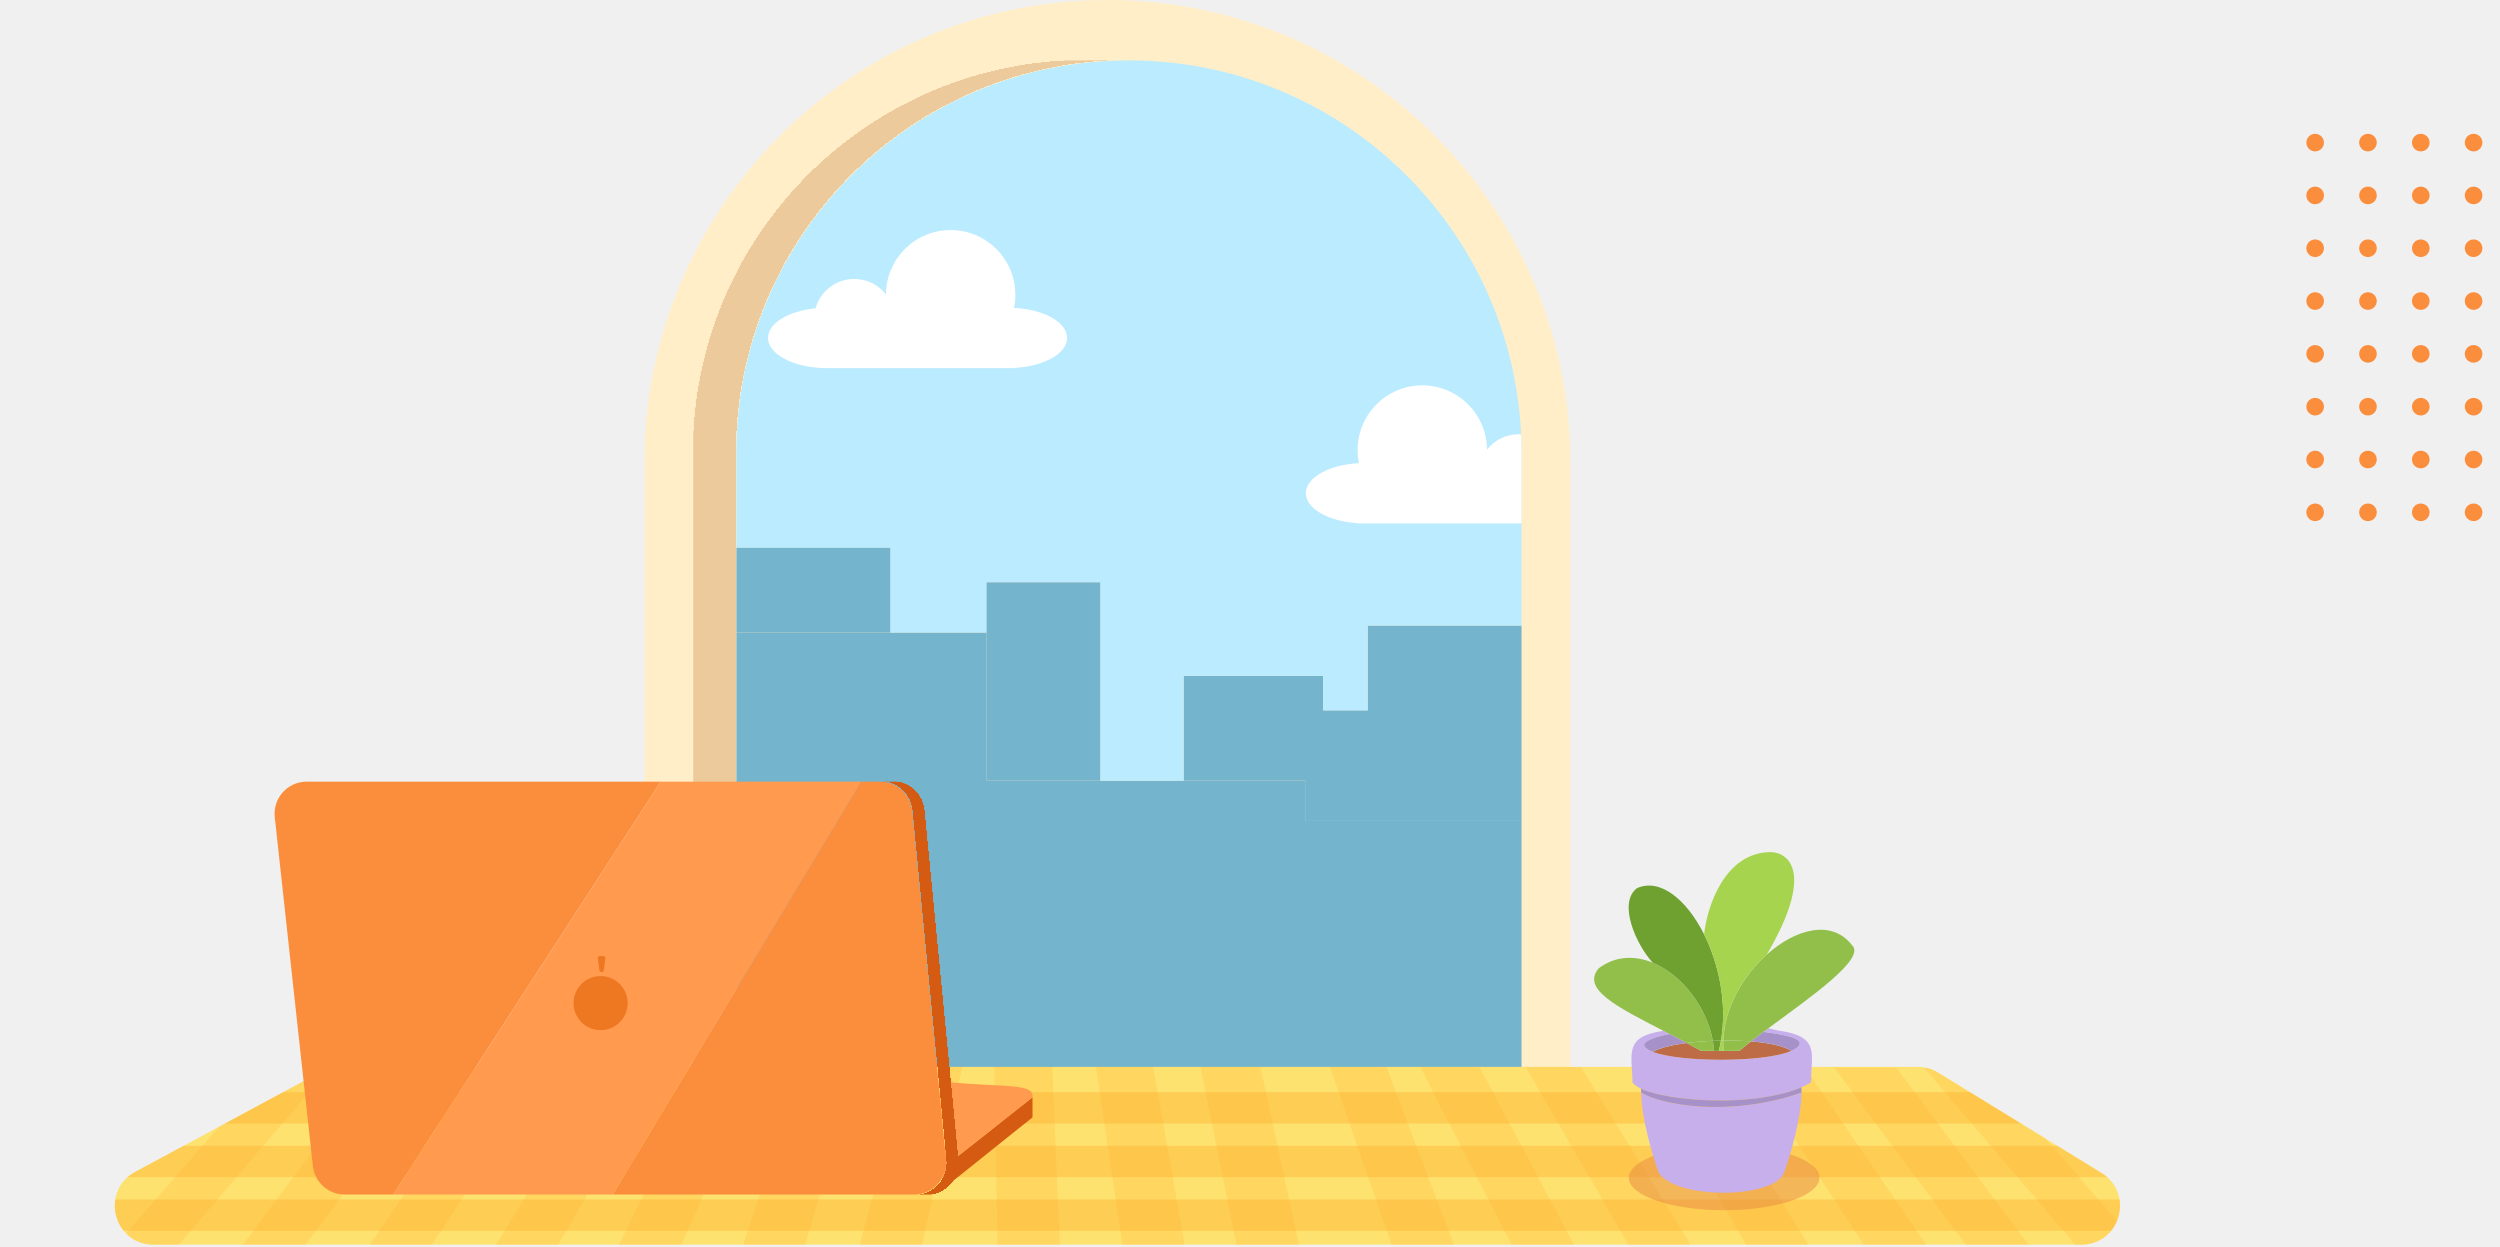
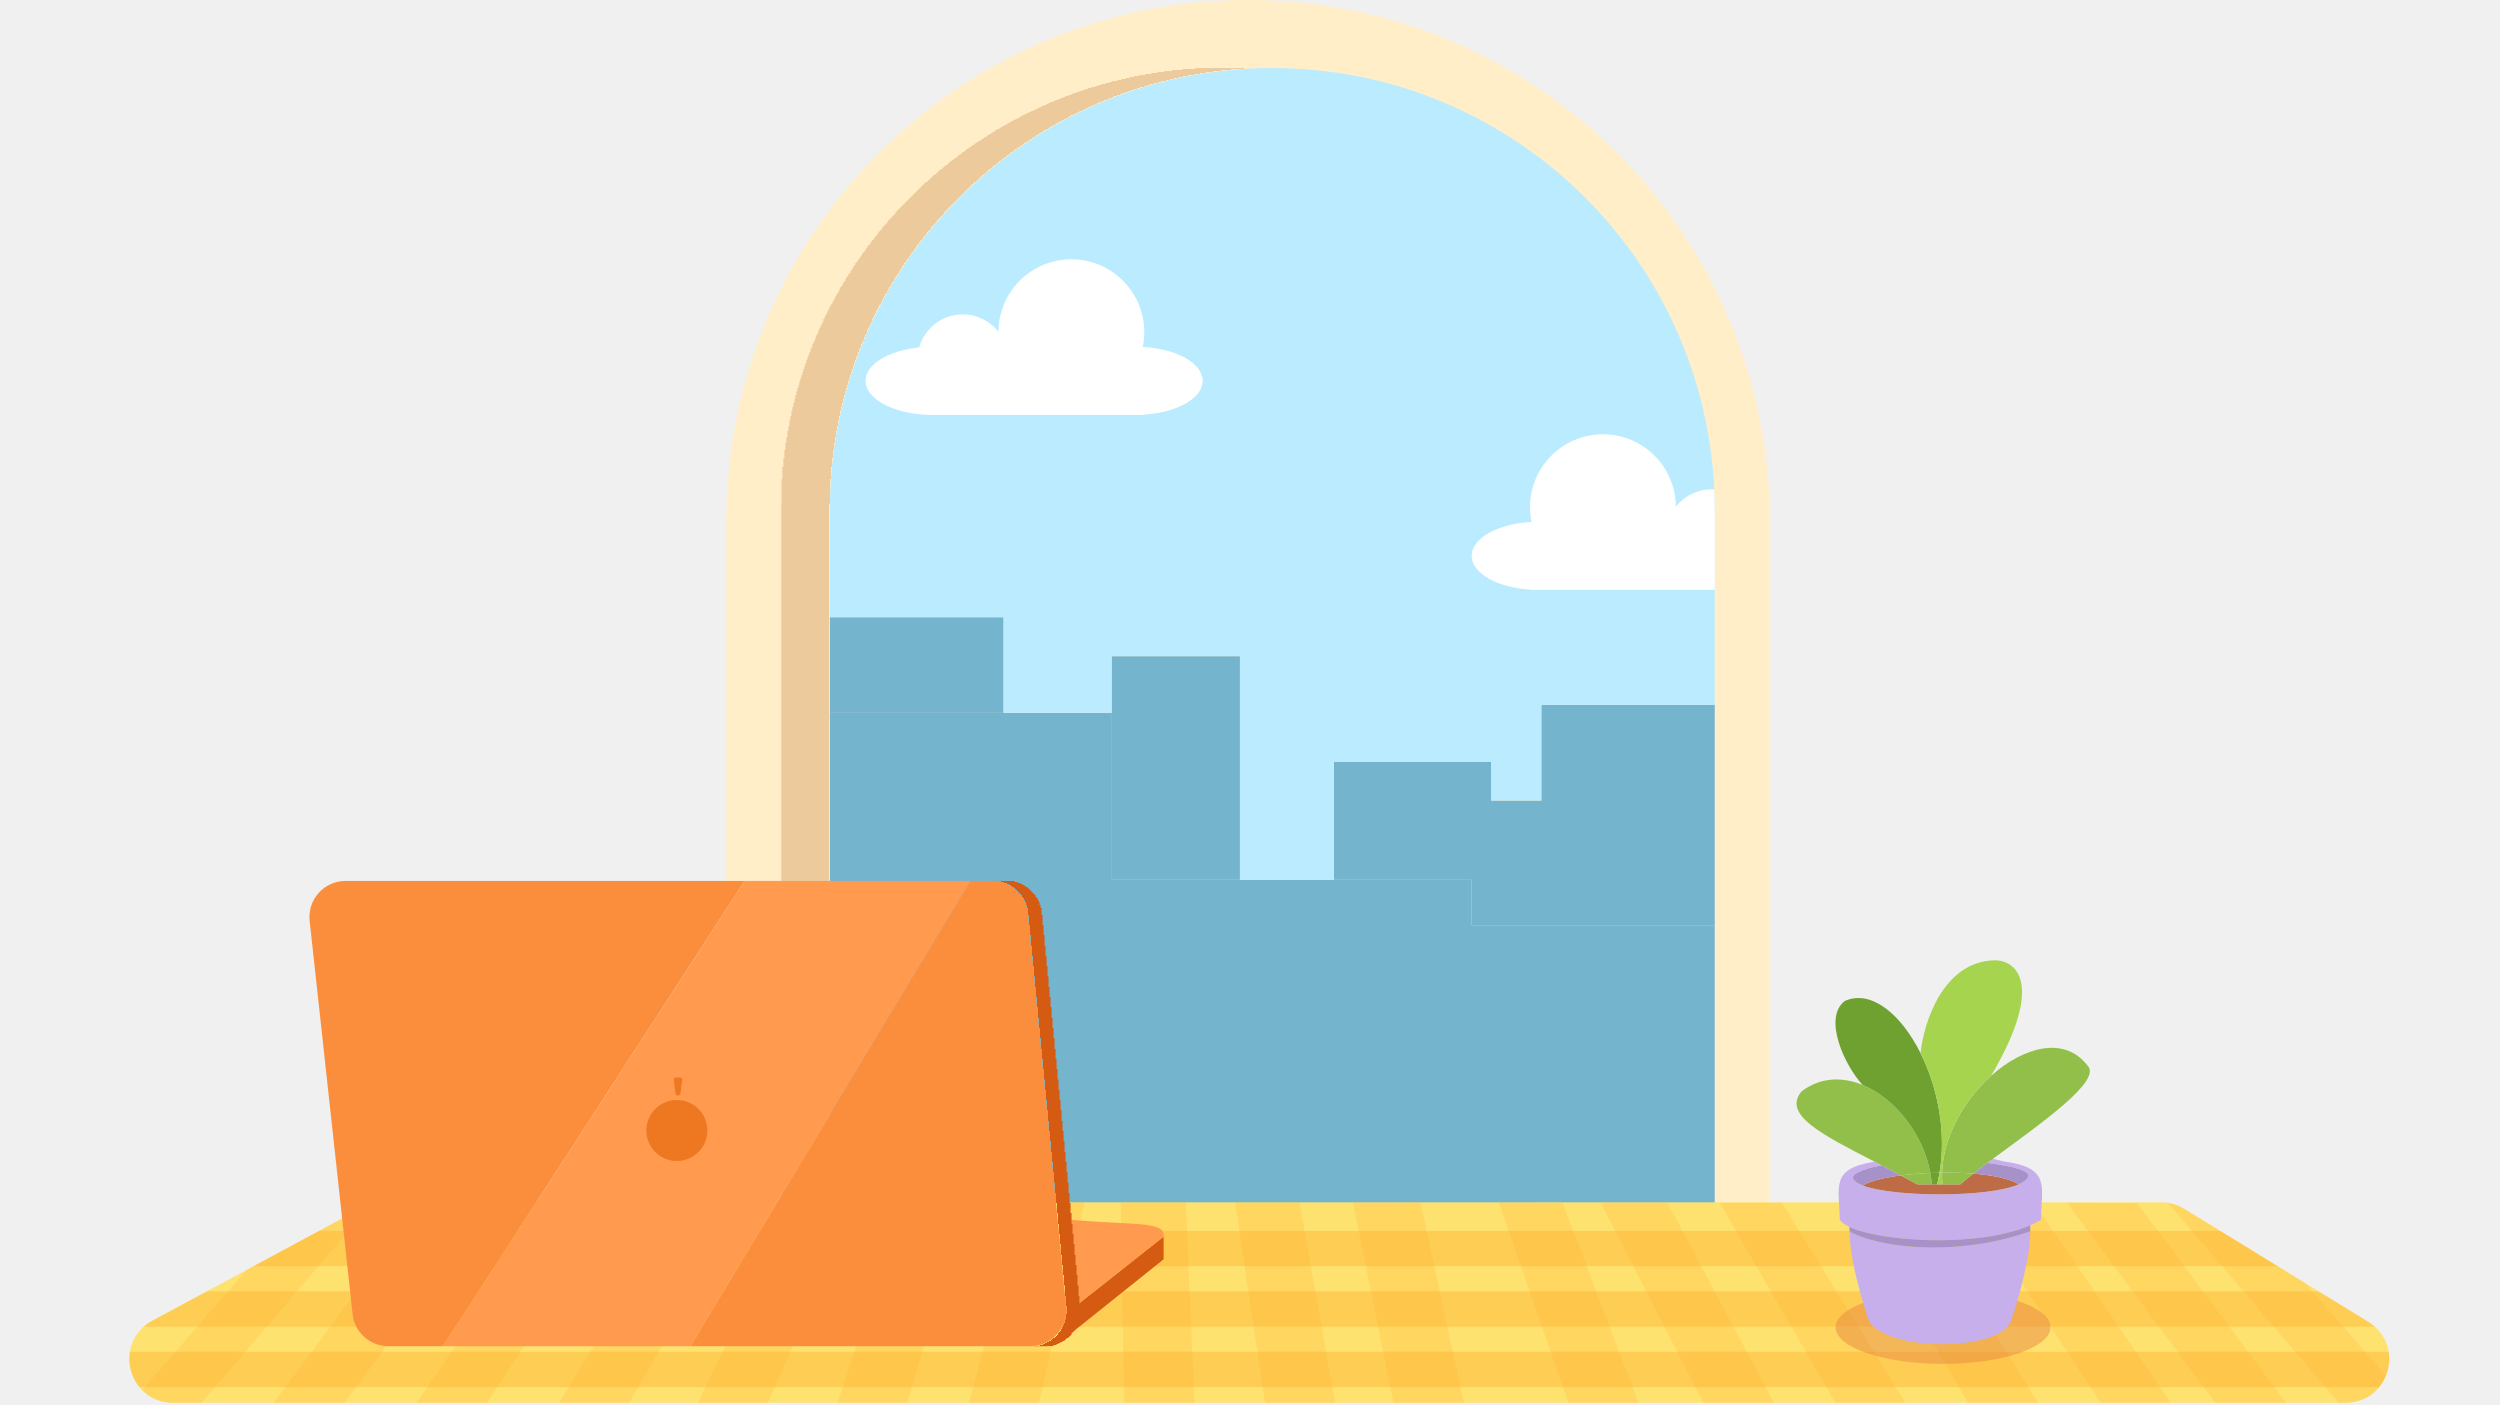
- <svg xmlns="http://www.w3.org/2000/svg" width="710" height="354" viewBox="0 0 710 354" fill="none">
-   <path d="M657.5 83C658.881 83 660 84.119 660 85.5C660 86.881 658.881 88 657.5 88C656.119 88 655 86.881 655 85.5C655 84.119 656.119 83 657.5 83ZM672.5 83C673.881 83 675 84.119 675 85.5C675 86.881 673.881 88 672.5 88C671.119 88 670 86.881 670 85.5C670 84.119 671.119 83 672.5 83ZM687.5 83C688.881 83 690 84.119 690 85.5C690 86.881 688.881 88 687.5 88C686.119 88 685 86.881 685 85.5C685 84.119 686.119 83 687.5 83ZM702.5 83C703.881 83 705 84.119 705 85.5C705 86.881 703.881 88 702.5 88C701.119 88 700 86.881 700 85.5C700 84.119 701.119 83 702.5 83ZM657.5 68C658.881 68 660 69.119 660 70.5C660 71.881 658.881 73 657.5 73C656.119 73 655 71.881 655 70.5C655 69.119 656.119 68 657.5 68ZM672.5 68C673.881 68 675 69.119 675 70.5C675 71.881 673.881 73 672.5 73C671.119 73 670 71.881 670 70.5C670 69.119 671.119 68 672.5 68ZM687.5 68C688.881 68 690 69.119 690 70.5C690 71.881 688.881 73 687.5 73C686.119 73 685 71.881 685 70.5C685 69.119 686.119 68 687.5 68ZM702.5 68C703.881 68 705 69.119 705 70.5C705 71.881 703.881 73 702.5 73C701.119 73 700 71.881 700 70.5C700 69.119 701.119 68 702.5 68ZM657.5 53C658.881 53 660 54.119 660 55.5C660 56.881 658.881 58 657.5 58C656.119 58 655 56.881 655 55.5C655 54.119 656.119 53 657.5 53ZM672.5 53C673.881 53 675 54.119 675 55.5C675 56.881 673.881 58 672.5 58C671.119 58 670 56.881 670 55.5C670 54.119 671.119 53 672.5 53ZM687.5 53C688.881 53 690 54.119 690 55.5C690 56.881 688.881 58 687.5 58C686.119 58 685 56.881 685 55.5C685 54.119 686.119 53 687.5 53ZM702.5 53C703.881 53 705 54.119 705 55.5C705 56.881 703.881 58 702.5 58C701.119 58 700 56.881 700 55.5C700 54.119 701.119 53 702.5 53ZM657.5 38C658.881 38 660 39.119 660 40.5C660 41.881 658.881 43 657.5 43C656.119 43 655 41.881 655 40.5C655 39.119 656.119 38 657.5 38ZM672.5 38C673.881 38 675 39.119 675 40.5C675 41.881 673.881 43 672.5 43C671.119 43 670 41.881 670 40.5C670 39.119 671.119 38 672.5 38ZM687.5 38C688.881 38 690 39.119 690 40.5C690 41.881 688.881 43 687.5 43C686.119 43 685 41.881 685 40.5C685 39.119 686.119 38 687.5 38ZM702.5 38C703.881 38 705 39.119 705 40.5C705 41.881 703.881 43 702.5 43C701.119 43 700 41.881 700 40.5C700 39.119 701.119 38 702.5 38Z" fill="#FB8E3D" />
-   <path d="M657.5 143C658.881 143 660 144.119 660 145.5C660 146.881 658.881 148 657.5 148C656.119 148 655 146.881 655 145.5C655 144.119 656.119 143 657.5 143ZM672.5 143C673.881 143 675 144.119 675 145.5C675 146.881 673.881 148 672.5 148C671.119 148 670 146.881 670 145.5C670 144.119 671.119 143 672.5 143ZM687.5 143C688.881 143 690 144.119 690 145.5C690 146.881 688.881 148 687.5 148C686.119 148 685 146.881 685 145.5C685 144.119 686.119 143 687.5 143ZM702.5 143C703.881 143 705 144.119 705 145.5C705 146.881 703.881 148 702.5 148C701.119 148 700 146.881 700 145.5C700 144.119 701.119 143 702.5 143ZM657.5 128C658.881 128 660 129.119 660 130.5C660 131.881 658.881 133 657.5 133C656.119 133 655 131.881 655 130.5C655 129.119 656.119 128 657.5 128ZM672.5 128C673.881 128 675 129.119 675 130.5C675 131.881 673.881 133 672.5 133C671.119 133 670 131.881 670 130.5C670 129.119 671.119 128 672.5 128ZM687.5 128C688.881 128 690 129.119 690 130.5C690 131.881 688.881 133 687.5 133C686.119 133 685 131.881 685 130.5C685 129.119 686.119 128 687.5 128ZM702.5 128C703.881 128 705 129.119 705 130.5C705 131.881 703.881 133 702.5 133C701.119 133 700 131.881 700 130.5C700 129.119 701.119 128 702.5 128ZM657.5 113C658.881 113 660 114.119 660 115.5C660 116.881 658.881 118 657.5 118C656.119 118 655 116.881 655 115.5C655 114.119 656.119 113 657.5 113ZM672.5 113C673.881 113 675 114.119 675 115.5C675 116.881 673.881 118 672.5 118C671.119 118 670 116.881 670 115.5C670 114.119 671.119 113 672.5 113ZM687.5 113C688.881 113 690 114.119 690 115.5C690 116.881 688.881 118 687.5 118C686.119 118 685 116.881 685 115.5C685 114.119 686.119 113 687.5 113ZM702.5 113C703.881 113 705 114.119 705 115.5C705 116.881 703.881 118 702.5 118C701.119 118 700 116.881 700 115.5C700 114.119 701.119 113 702.5 113ZM657.5 98C658.881 98 660 99.119 660 100.5C660 101.881 658.881 103 657.5 103C656.119 103 655 101.881 655 100.5C655 99.119 656.119 98 657.5 98ZM672.5 98C673.881 98 675 99.119 675 100.5C675 101.881 673.881 103 672.5 103C671.119 103 670 101.881 670 100.5C670 99.119 671.119 98 672.5 98ZM687.5 98C688.881 98 690 99.119 690 100.5C690 101.881 688.881 103 687.5 103C686.119 103 685 101.881 685 100.5C685 99.119 686.119 98 687.5 98ZM702.5 98C703.881 98 705 99.119 705 100.5C705 101.881 703.881 103 702.5 103C701.119 103 700 101.881 700 100.5C700 99.119 701.119 98 702.5 98Z" fill="#FB8E3D" />
+ <svg xmlns="http://www.w3.org/2000/svg" width="630" height="354" viewBox="0 0 630 354" fill="none">
  <path d="M183 131.5C183 58.875 241.875 0 314.5 0C387.125 0 446 58.875 446 131.5V329H183V131.5Z" fill="#FFEEC8" />
-   <g filter="url(#filter0_d_625_869)">
+   <g filter="url(#filter0_d_361_774)">
    <path d="M209.137 328.996H432.115V233.146H370.857V221.711H336.144H312.458H280.196V179.647H252.834H209.137V328.996Z" fill="#75B4CD" />
    <path d="M370.857 221.711V233.146H432.115V177.647H388.418V201.742H375.758V191.941H336.144V221.711H370.857Z" fill="#75B4CD" />
    <path fill-rule="evenodd" clip-rule="evenodd" d="M209.137 128.641C209.137 67.067 259.052 17.152 320.626 17.152C382.2 17.152 432.115 67.067 432.115 128.641V177.647H388.418V201.742H375.758V191.941H336.144V221.711H312.458V165.396H280.196V179.647H252.834V155.594H209.137V128.641Z" fill="#BBEBFE" />
    <path d="M280.196 179.647V221.711H312.458V165.396H280.196V179.647Z" fill="#75B4CD" />
    <path d="M209.137 155.594V179.647H252.834V155.594H209.137Z" fill="#75B4CD" />
  </g>
-   <mask id="mask0_625_869" style="mask-type:alpha" maskUnits="userSpaceOnUse" x="209" y="17" width="224" height="311">
+   <mask id="mask0_361_774" style="mask-type:alpha" maskUnits="userSpaceOnUse" x="209" y="17" width="224" height="311">
    <path d="M209.137 128.637C209.137 67.063 259.052 17.148 320.626 17.148C382.2 17.148 432.115 67.063 432.115 128.637V327.991H209.137V128.637Z" fill="#D9D9D9" />
  </mask>
-   <g mask="url(#mask0_625_869)">
+   <g mask="url(#mask0_361_774)">
    <path d="M403.938 109.44C414.046 109.441 422.246 117.601 422.313 127.692C424.407 125.034 427.653 123.325 431.299 123.325C436.538 123.325 440.951 126.849 442.304 131.654C449.998 132.428 455.802 135.902 455.802 140.069C455.802 144.595 448.959 148.298 440.284 148.619V148.646H385.56V148.578C377.276 148.062 370.859 144.451 370.859 140.069C370.859 135.621 377.472 131.963 385.937 131.535C385.69 130.334 385.56 129.091 385.56 127.817C385.56 117.668 393.789 109.44 403.938 109.44Z" fill="white" />
    <path d="M269.985 65.339C259.878 65.339 251.677 73.498 251.609 83.59C249.516 80.932 246.269 79.224 242.623 79.224C237.385 79.224 232.973 82.747 231.619 87.553C223.925 88.327 218.12 91.8 218.12 95.968C218.121 100.493 224.964 104.196 233.639 104.518V104.543H288.362V104.477C296.646 103.961 303.064 100.35 303.064 95.968C303.064 91.519 296.452 87.862 287.986 87.434C288.233 86.233 288.362 84.99 288.362 83.716C288.362 73.566 280.135 65.339 269.985 65.339Z" fill="white" />
  </g>
  <path d="M91.319 304.308C92.922 303.444 94.714 302.992 96.535 302.992H544.653C546.685 302.992 548.678 303.555 550.409 304.618L596.821 333.118C606.278 338.925 602.162 353.492 591.065 353.492H43.62C32.193 353.492 28.343 338.226 38.404 332.808L91.319 304.308Z" fill="#FEE270" />
-   <mask id="mask1_625_869" style="mask-type:alpha" maskUnits="userSpaceOnUse" x="32" y="302" width="571" height="52">
+   <mask id="mask1_361_774" style="mask-type:alpha" maskUnits="userSpaceOnUse" x="32" y="302" width="571" height="52">
    <path d="M91.319 304.308C92.922 303.444 94.714 302.992 96.535 302.992H544.653C546.685 302.992 548.678 303.555 550.409 304.618L596.821 333.118C606.278 338.925 602.162 353.492 591.065 353.492H43.62C32.193 353.492 28.343 338.226 38.404 332.808L91.319 304.308Z" fill="#FEE270" />
  </mask>
-   <g mask="url(#mask1_625_869)">
-     <mask id="mask2_625_869" style="mask-type:alpha" maskUnits="userSpaceOnUse" x="-4" y="302" width="651" height="52">
+   <g mask="url(#mask1_361_774)">
+     <mask id="mask2_361_774" style="mask-type:alpha" maskUnits="userSpaceOnUse" x="-4" y="302" width="651" height="52">
      <path d="M-3.999 353.781L646.093 353.992C606.308 320.556 586.416 303.205 550.865 303.204L330.358 302.992H91.23C55.678 302.993 35.786 320.344 -3.999 353.781Z" fill="#FEE270" />
    </mask>
-     <g mask="url(#mask2_625_869)">
+     <g mask="url(#mask2_361_774)">
      <path d="M227.509 357.378H209.732L229.837 297.702H245.073L227.509 357.378ZM260.944 357.378H243.168L259.04 297.702H274.488L260.944 357.378ZM301.151 357.378H283.376L282.317 297.702H298.612L301.151 357.378ZM337.127 357.378H319.351L310.463 297.702H326.546L337.127 357.378ZM369.716 357.378H351.94L339.878 297.702H356.808L369.716 357.378ZM414.367 357.378H396.592L375.854 297.702H391.725L414.367 357.378ZM449.073 357.378H431.297L400.612 297.702H417.33L449.073 357.378ZM482.509 357.378H464.732L430.239 297.702H445.688L482.509 357.378ZM515.944 357.378H498.168L463.675 297.702H479.123L515.944 357.378ZM47.633 357.166H29.857L80.645 298.76H97.575L47.633 357.166ZM84.031 357.166H66.256L112.177 295.586H129.741L84.031 357.166ZM156.405 357.166H138.629L175.45 297.49H190.898L156.405 357.166ZM578.795 357.166H561.02L515.31 295.586H532.874L578.795 357.166ZM610.326 357.166H592.55L542.608 298.76H559.538L610.326 357.166ZM11.658 356.955H-6.118L50.808 301.935H66.467L11.658 356.955ZM120.43 356.955H102.654L146.247 293.258H162.118L120.43 356.955ZM219.256 295.374L191.957 356.955H174.181L204.865 294.104L219.256 295.374ZM549.38 356.955H531.604L489.915 293.258H505.787L549.38 356.955ZM584.721 301.935L641.646 356.955H623.87L569.061 301.935H584.721Z" fill="#FEB839" fill-opacity="0.3" />
      <path d="M630.854 349.547H-19.237V340.66H630.854V349.547ZM630.854 334.311H-19.237V325.423H630.854V334.311ZM630.854 319.075H-19.237V310.187H630.854V319.075Z" fill="#FEB839" fill-opacity="0.5" />
    </g>
  </g>
  <path d="M293.231 311.641L271.601 328.717L267.617 337.824L293.231 317.333V311.641Z" fill="#D55A12" />
  <path d="M271.601 328.717L293.231 311.641C293.8 307.661 285.831 308.799 269.609 307.372L267.617 337.824L271.601 328.717Z" fill="#FF9A4F" />
-   <g filter="url(#filter1_d_625_869)">
+   <g filter="url(#filter1_d_361_774)">
    <path fill-rule="evenodd" clip-rule="evenodd" d="M187.641 221.992H87.086C81.665 221.992 77.444 226.699 78.032 232.088L88.85 331.131C89.355 335.751 93.257 339.25 97.904 339.25H111.652L187.641 221.992ZM173.98 339.25H259.573C264.951 339.25 269.158 334.615 268.638 329.262L259.022 230.219C258.569 225.552 254.646 221.992 249.957 221.992H244.562L173.98 339.25Z" fill="#FB8E3D" />
    <path d="M187.641 221.992L111.652 339.25H173.98L244.562 221.992H187.641Z" fill="#FF9A4F" />
  </g>
  <circle cx="170.57" cy="284.886" r="7.684" fill="#EE7821" />
  <path d="M169.793 272.15C169.75 271.81 170.015 271.51 170.358 271.51H171.345C171.687 271.51 171.952 271.81 171.91 272.15L171.483 275.565C171.447 275.85 171.205 276.063 170.918 276.063H170.785C170.498 276.063 170.255 275.85 170.22 275.565L169.793 272.15Z" fill="#EE7821" />
  <ellipse cx="489.649" cy="334.474" rx="27.069" ry="9.228" fill="#E98B43" fill-opacity="0.5" />
  <path d="M466.104 310.285C466.104 317.339 469.385 328.4 471.025 333.048C476.357 340.84 503.836 340.43 506.707 333.048C508.348 328.4 511.629 317.339 511.629 310.285C491.122 317.462 471.435 313.703 466.104 310.285Z" fill="#C7AFEB" />
  <path d="M463.643 307.414C464.051 308.038 464.871 308.629 466.023 309.172C474.119 312.987 498.601 314.454 511.629 308.777C512.583 308.362 513.475 307.908 514.295 307.414C514.5 298.801 516.838 294.29 504.862 292.649L502.208 292.029C501.735 292.379 501.269 292.724 500.812 293.066C512.241 294.5 511.219 296.136 511.014 296.75C510.66 297.392 509.876 297.957 508.758 298.449C500.997 301.859 477.145 301.698 469.385 298.743C467.904 298.179 467.009 297.513 466.924 296.75C466.859 296.167 468.248 294.77 474.141 293.647C473.554 293.344 472.973 293.044 472.397 292.747C461.19 294.466 463.442 298.968 463.643 307.414Z" fill="#C7AFEB" />
  <path d="M466.104 310.285C471.435 313.703 491.122 317.462 511.629 310.285V308.777C498.601 314.454 474.119 312.987 466.023 309.172L466.104 310.285Z" fill="#A691C8" />
  <path d="M469.385 298.743C477.145 301.698 500.997 301.859 508.758 298.449C506.518 297.023 502.245 296.15 497.279 295.753C496.044 296.718 494.933 297.623 493.993 298.449H489.482H488.149H486.816H483.125C481.748 297.678 480.376 296.931 479.019 296.206C474.772 296.76 471.238 297.624 469.385 298.743Z" fill="#BD6C46" />
  <path d="M486.45 295.585C484.657 285.792 477.506 276.768 469.385 273.41C464.278 271.298 458.787 271.426 454.005 275.013C449.105 280.893 459.035 285.862 472.397 292.747C472.973 293.044 473.554 293.344 474.141 293.647C475.733 294.471 477.365 295.322 479.019 296.206C481.336 295.904 483.865 295.693 486.45 295.585Z" fill="#92BF4A" />
  <path d="M501.757 271.112C495.046 277.126 489.719 286.244 489.408 295.505C492.093 295.473 494.774 295.553 497.279 295.753C498.371 294.9 499.559 294 500.812 293.066C501.269 292.724 501.735 292.379 502.208 292.029C513.993 283.318 530.104 272.184 525.984 268.451C520.291 261.033 509.984 263.739 501.757 271.112Z" fill="#92BF4A" />
  <path d="M489.482 298.449H493.993C494.933 297.623 496.044 296.718 497.279 295.753C494.774 295.553 492.093 295.473 489.408 295.505C489.375 296.486 489.398 297.468 489.482 298.449Z" fill="#92BF4A" />
  <path d="M483.125 298.449H486.816C486.747 297.49 486.623 296.534 486.45 295.585C483.865 295.693 481.336 295.904 479.019 296.206C480.376 296.931 481.748 297.678 483.125 298.449Z" fill="#92BF4A" />
  <path d="M464.873 252.25C459.336 256.552 464.805 268.476 469.385 273.41C477.506 276.768 484.657 285.792 486.45 295.585C487.217 295.552 487.989 295.529 488.762 295.515C490.549 285.009 488.206 273.832 483.968 265.37C479.006 255.464 471.447 249.279 464.873 252.25Z" fill="#6EA130" />
  <path d="M486.816 298.449H488.149C488.391 297.478 488.594 296.499 488.762 295.515C487.989 295.529 487.217 295.552 486.45 295.585C486.623 296.534 486.747 297.49 486.816 298.449Z" fill="#6EA130" />
  <path d="M502.811 241.992C489.687 242.156 484.781 257.646 483.968 265.37C488.206 273.832 490.549 285.009 488.762 295.515C488.977 295.511 489.192 295.507 489.408 295.505C489.719 286.244 495.046 277.126 501.757 271.112C515.351 247.98 508.124 242.061 502.811 241.992Z" fill="#A6D44E" />
  <path d="M488.149 298.449H489.482C489.398 297.468 489.375 296.486 489.408 295.505C489.192 295.507 488.977 295.511 488.762 295.515C488.594 296.499 488.391 297.478 488.149 298.449Z" fill="#A6D44E" />
  <path d="M466.924 296.75C467.009 297.513 467.904 298.179 469.385 298.743C471.238 297.624 474.772 296.76 479.019 296.206C477.365 295.322 475.733 294.471 474.141 293.647C468.248 294.77 466.859 296.167 466.924 296.75Z" fill="#A691C8" />
  <path d="M508.758 298.449C509.876 297.957 510.66 297.392 511.014 296.75C511.219 296.136 512.241 294.5 500.812 293.066C499.559 294 498.371 294.9 497.279 295.753C502.245 296.15 506.518 297.023 508.758 298.449Z" fill="#A691C8" />
  <defs>
-     <filter id="filter0_d_625_869" x="196.885" y="17.152" width="235.23" height="311.844" filterUnits="userSpaceOnUse" color-interpolation-filters="sRGB">
+     <filter id="filter0_d_361_774" x="196.885" y="17.152" width="235.23" height="311.844" filterUnits="userSpaceOnUse" color-interpolation-filters="sRGB">
      <feFlood flood-opacity="0" result="BackgroundImageFix" />
      <feColorMatrix in="SourceAlpha" type="matrix" values="0 0 0 0 0 0 0 0 0 0 0 0 0 0 0 0 0 0 127 0" result="hardAlpha" />
      <feOffset dx="-12.252" />
      <feComposite in2="hardAlpha" operator="out" />
      <feColorMatrix type="matrix" values="0 0 0 0 0.929 0 0 0 0 0.792 0 0 0 0 0.608 0 0 0 1 0" />
-       <feBlend mode="normal" in2="BackgroundImageFix" result="effect1_dropShadow_625_869" />
-       <feBlend mode="normal" in="SourceGraphic" in2="effect1_dropShadow_625_869" result="shape" />
+       <feBlend mode="normal" in2="BackgroundImageFix" result="effect1_dropShadow_361_774" />
+       <feBlend mode="normal" in="SourceGraphic" in2="effect1_dropShadow_361_774" result="shape" />
    </filter>
-     <filter id="filter1_d_625_869" x="77.978" y="221.992" width="194.119" height="117.257" filterUnits="userSpaceOnUse" color-interpolation-filters="sRGB">
+     <filter id="filter1_d_361_774" x="77.978" y="221.992" width="194.119" height="117.257" filterUnits="userSpaceOnUse" color-interpolation-filters="sRGB">
      <feFlood flood-opacity="0" result="BackgroundImageFix" />
      <feColorMatrix in="SourceAlpha" type="matrix" values="0 0 0 0 0 0 0 0 0 0 0 0 0 0 0 0 0 0 127 0" result="hardAlpha" />
      <feOffset dx="3.415" />
      <feComposite in2="hardAlpha" operator="out" />
      <feColorMatrix type="matrix" values="0 0 0 0 0.835 0 0 0 0 0.353 0 0 0 0 0.071 0 0 0 1 0" />
-       <feBlend mode="normal" in2="BackgroundImageFix" result="effect1_dropShadow_625_869" />
-       <feBlend mode="normal" in="SourceGraphic" in2="effect1_dropShadow_625_869" result="shape" />
+       <feBlend mode="normal" in2="BackgroundImageFix" result="effect1_dropShadow_361_774" />
+       <feBlend mode="normal" in="SourceGraphic" in2="effect1_dropShadow_361_774" result="shape" />
    </filter>
  </defs>
</svg>
